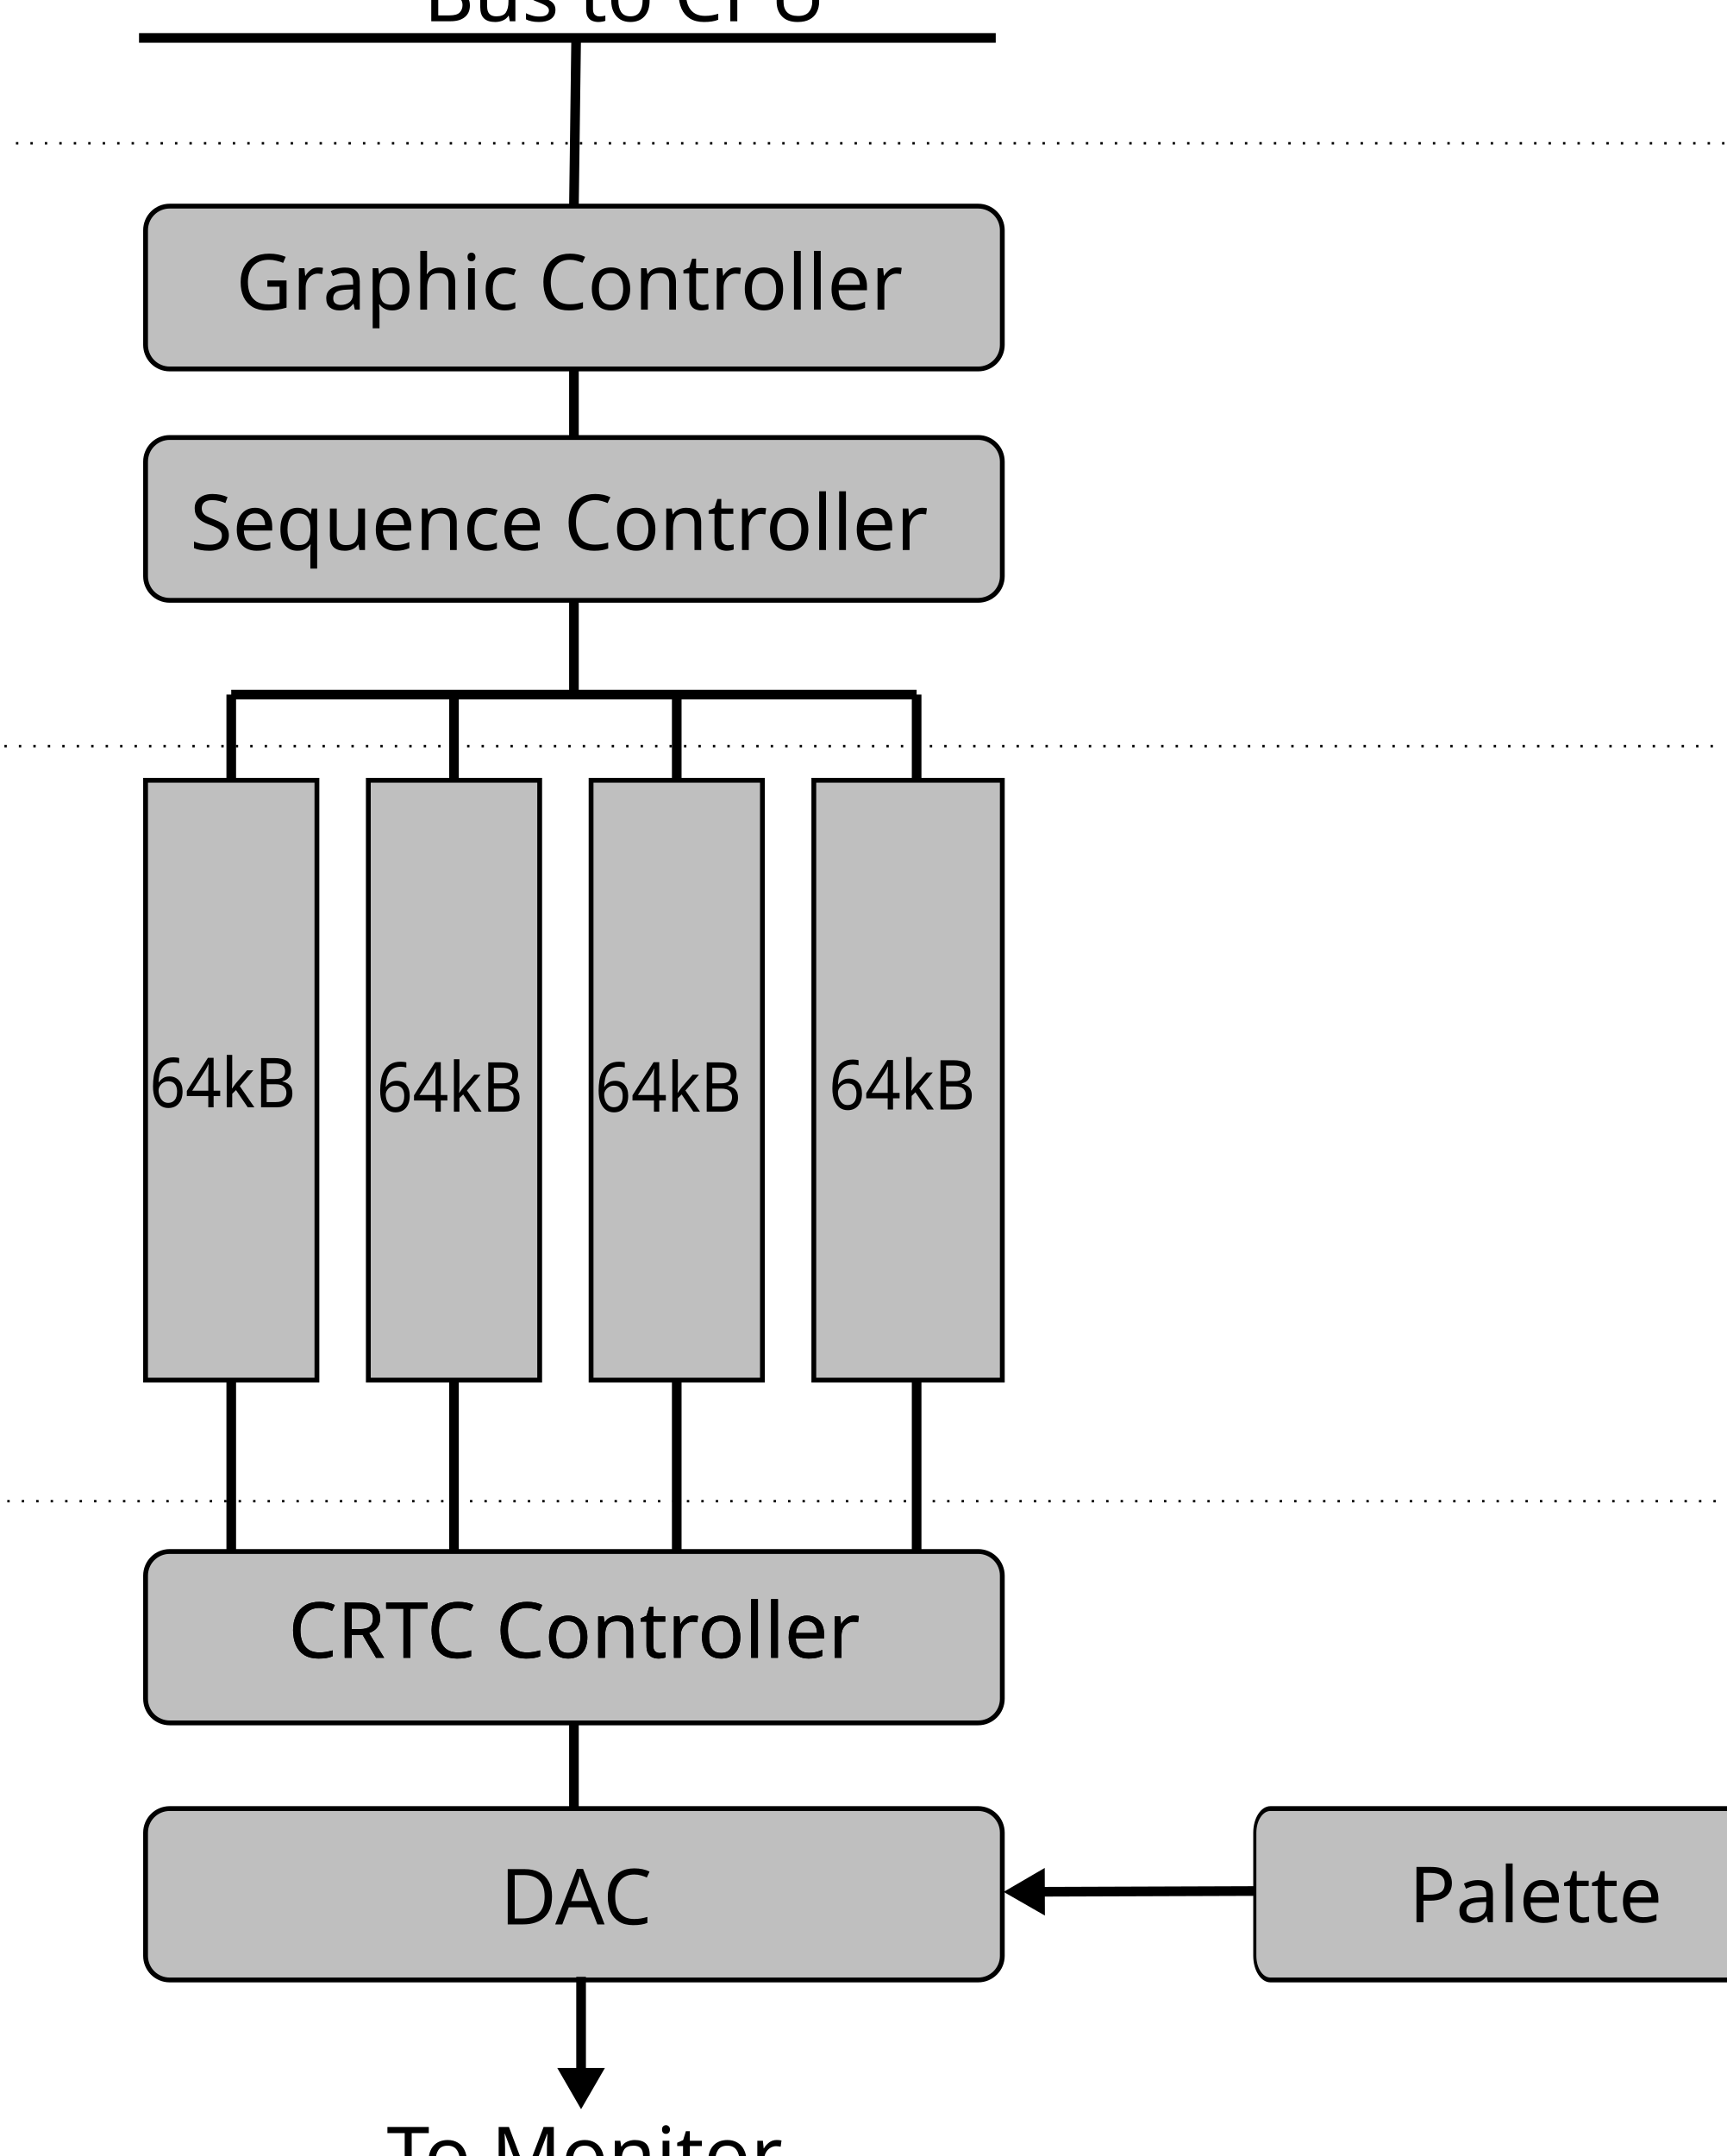
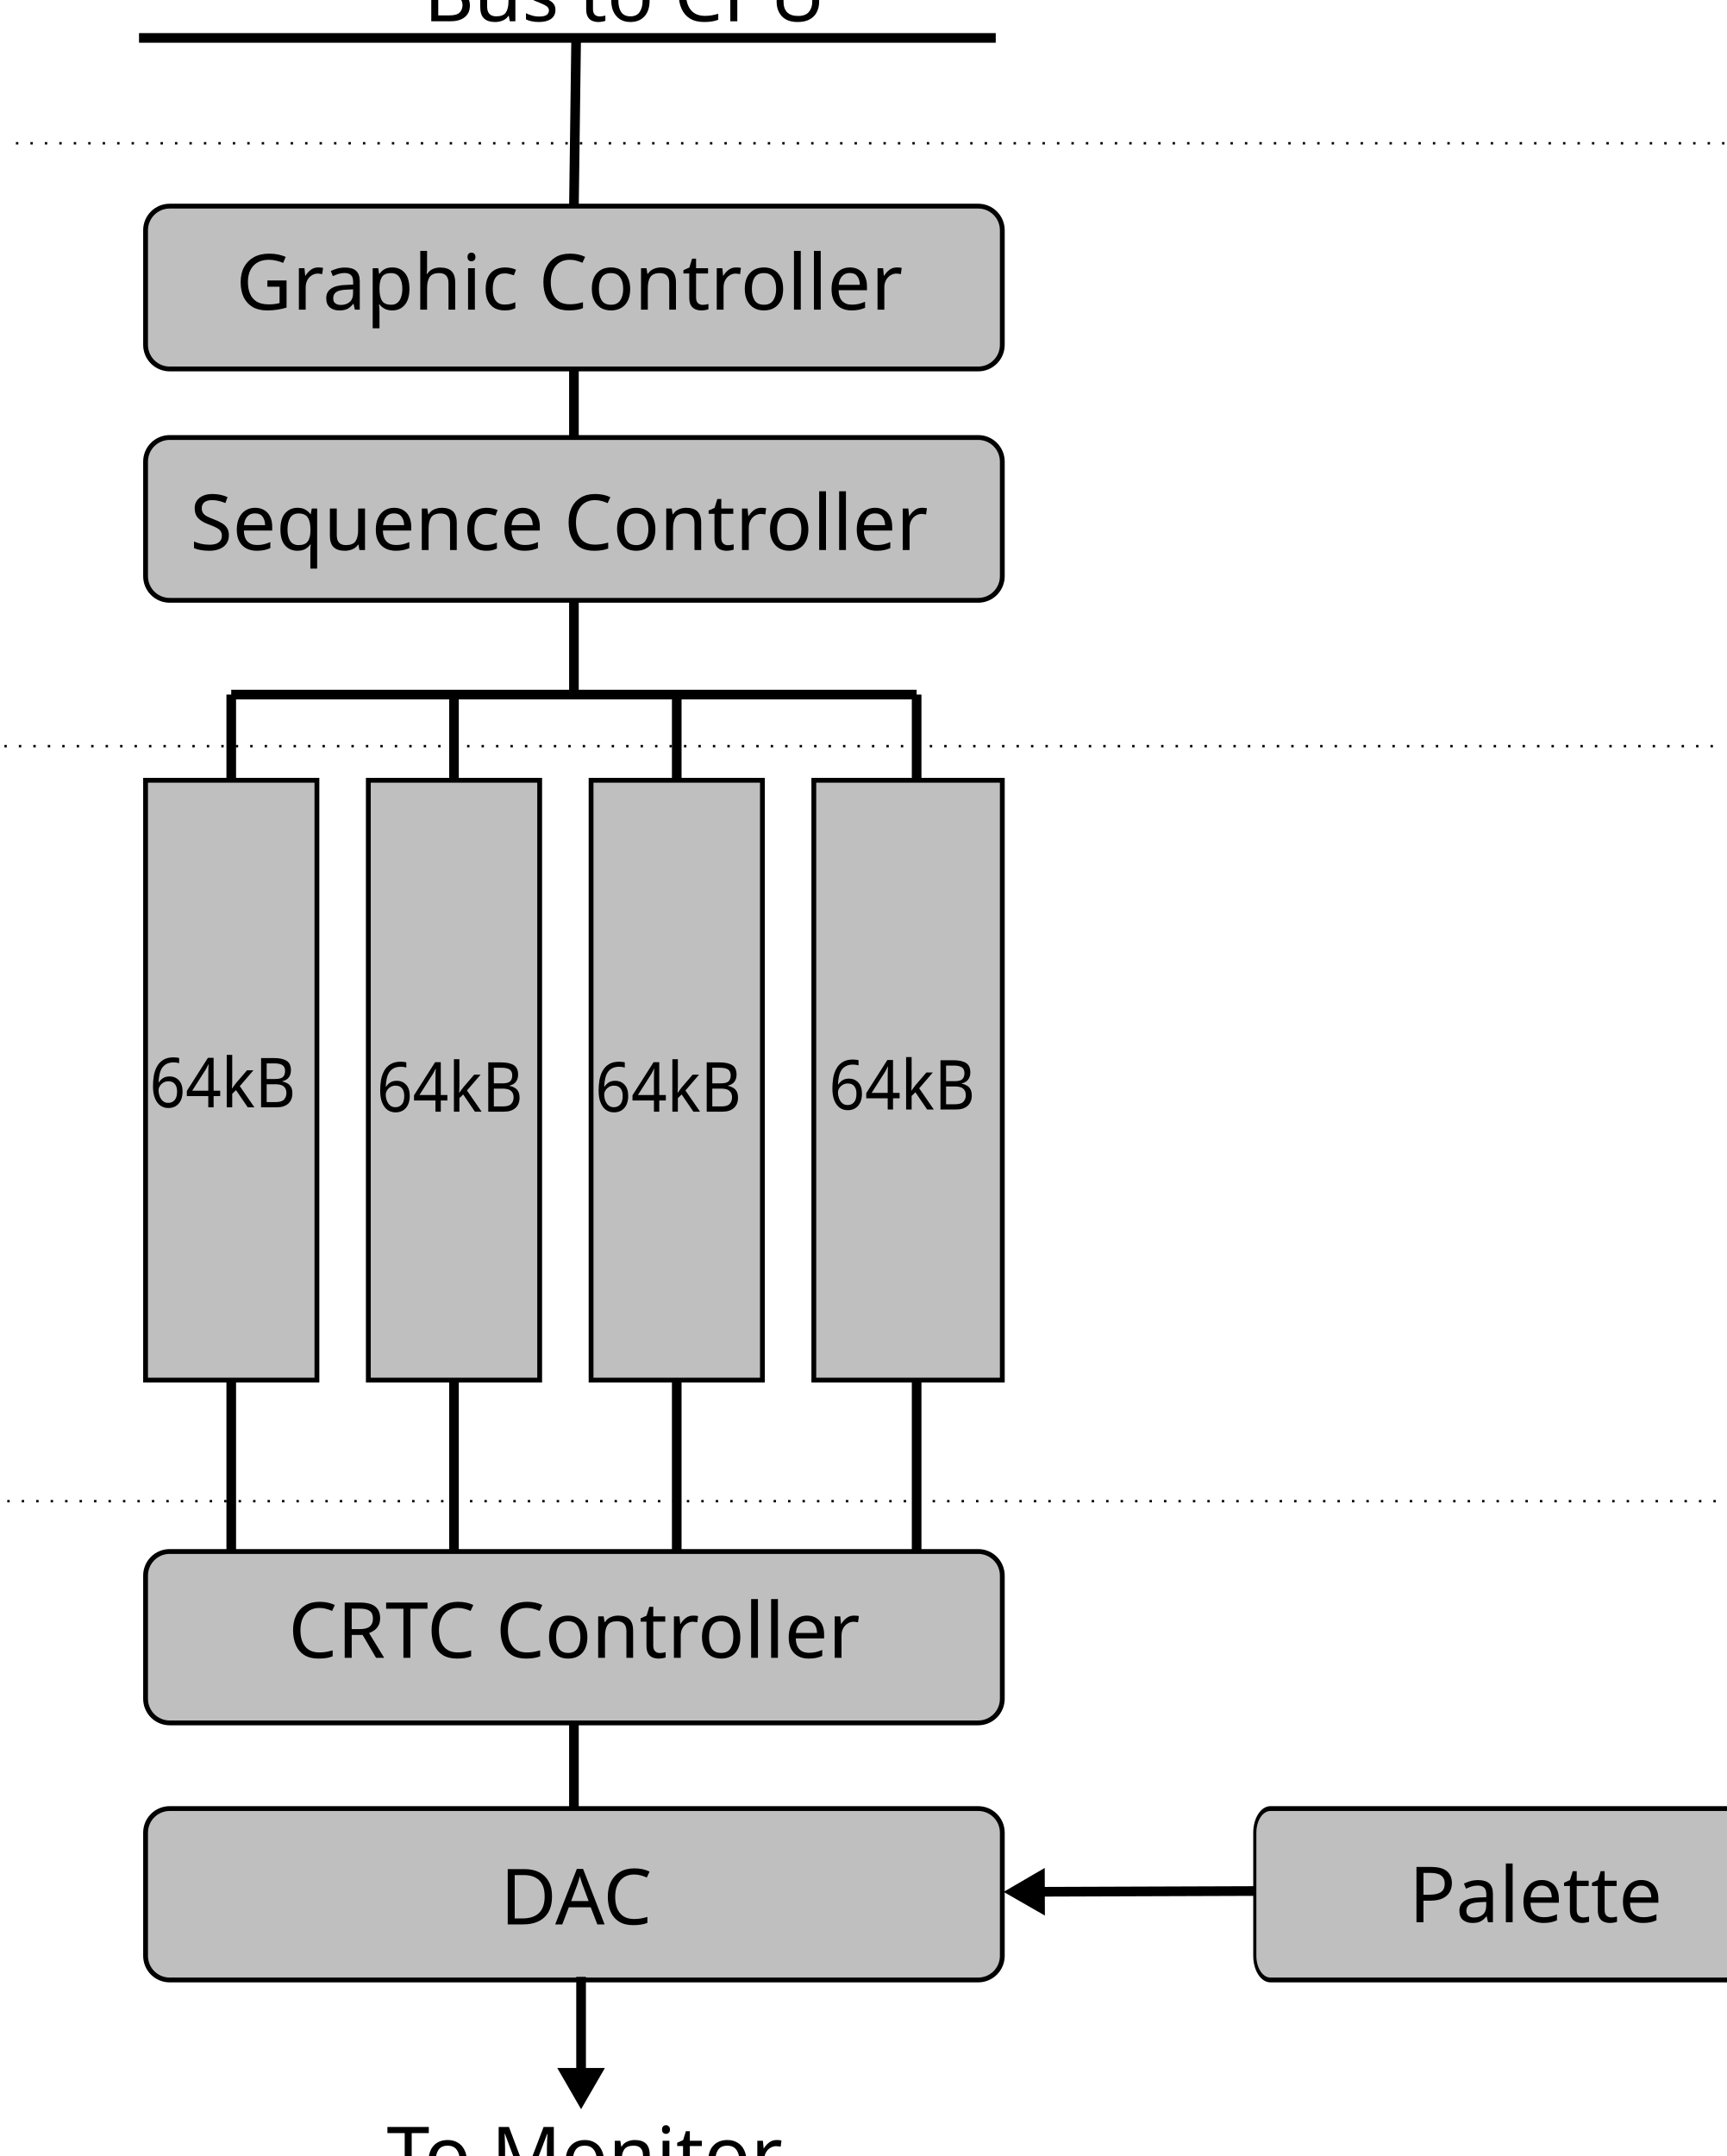
- <svg xmlns="http://www.w3.org/2000/svg" version="1.1" width="357.12" height="445.751" id="svg2" xml:space="preserve">
+ <svg xmlns="http://www.w3.org/2000/svg" id="svg2" version="1.1" width="357.12" height="445.751" xml:space="preserve">
  <defs id="defs6">
-     <marker refX="0" refY="0" orient="auto" id="TriangleOutM" style="overflow:visible">
-       <path d="m 5.77,0 -8.65,5 0,-10 8.65,5 z" transform="scale(0.4,0.4)" id="path4874" style="fill-rule:evenodd;stroke:#000000;stroke-width:1pt;marker-start:none" />
+     <marker orient="auto" refY="0.0" refX="0.0" id="TriangleOutM" style="overflow:visible">
+       <path id="path4874" d="M 5.77,0.0 L -2.88,5.0 L -2.88,-5.0 L 5.77,0.0 z " style="fill-rule:evenodd;stroke:#000000;stroke-width:1.0pt;marker-start:none" transform="scale(0.4)" />
    </marker>
-     <marker refX="0" refY="0" orient="auto" id="TriangleOutL" style="overflow:visible">
-       <path d="m 5.77,0 -8.65,5 0,-10 8.65,5 z" transform="scale(0.8,0.8)" id="path4871" style="fill-rule:evenodd;stroke:#000000;stroke-width:1pt;marker-start:none" />
+     <marker orient="auto" refY="0.0" refX="0.0" id="TriangleOutL" style="overflow:visible">
+       <path id="path4871" d="M 5.77,0.0 L -2.88,5.0 L -2.88,-5.0 L 5.77,0.0 z " style="fill-rule:evenodd;stroke:#000000;stroke-width:1.0pt;marker-start:none" transform="scale(0.8)" />
    </marker>
  </defs>
-   <g transform="matrix(1.25,0,0,-1.25,0,445.7513)" id="g10">
-     <g transform="translate(22.99874,-89.04708)" id="g22">
-       <path d="m 0,439.376 141.734,0" id="path24" style="fill:none;stroke:#000000;stroke-width:1.594;stroke-linecap:butt;stroke-linejoin:miter;stroke-miterlimit:10;stroke-opacity:1;stroke-dasharray:none" />
+   <g id="g10" transform="matrix(1.25,0,0,-1.25,0,445.7513)">
+     <g id="g22" transform="translate(22.99874,-89.04708)">
+       <path id="path24" style="fill:none;stroke:#000000;stroke-width:1.594;stroke-linecap:butt;stroke-linejoin:miter;stroke-miterlimit:10;stroke-opacity:1;stroke-dasharray:none" d="m 0,439.376 141.734,0" />
    </g>
-     <g transform="translate(24.08294,-98.44349)" id="g42">
-       <path d="m 0,416.965 0,-18.96 c 0,-2.201 1.784,-3.985 3.985,-3.985 l 133.764,0 c 2.201,0 3.985,1.784 3.985,3.985 l 0,18.96 c 0,2.201 -1.784,3.985 -3.985,3.985 l -133.764,0 C 1.784,420.95 0,419.166 0,416.965 z" id="path44" style="fill:#bfbfbf;fill-opacity:1;fill-rule:nonzero;stroke:#000000;stroke-width:0.797;stroke-linecap:butt;stroke-linejoin:miter;stroke-miterlimit:10;stroke-opacity:1;stroke-dasharray:none" />
+     <g id="g42" transform="translate(24.08294,-98.44349)">
+       <path id="path44" style="fill:#bfbfbf;fill-opacity:1;fill-rule:nonzero;stroke:#000000;stroke-width:0.797;stroke-linecap:butt;stroke-linejoin:miter;stroke-miterlimit:10;stroke-opacity:1;stroke-dasharray:none" d="m 0,416.965 0,-18.96 c 0,-2.201 1.784,-3.985 3.985,-3.985 l 133.764,0 c 2.201,0 3.985,1.784 3.985,3.985 l 0,18.96 c 0,2.201 -1.784,3.985 -3.985,3.985 l -133.764,0 C 1.784,420.95 0,419.166 0,416.965 z" />
    </g>
-     <g transform="translate(24.08294,-98.44349)" id="g62">
-       <path d="m 0,378.697 0,-18.959 c 0,-2.201 1.784,-3.985 3.985,-3.985 l 133.764,0 c 2.201,0 3.985,1.784 3.985,3.985 l 0,18.959 c 0,2.201 -1.784,3.985 -3.985,3.985 l -133.764,0 C 1.784,382.682 0,380.898 0,378.697 z" id="path64" style="fill:#bfbfbf;fill-opacity:1;fill-rule:nonzero;stroke:#000000;stroke-width:0.797;stroke-linecap:butt;stroke-linejoin:miter;stroke-miterlimit:10;stroke-opacity:1;stroke-dasharray:none" />
+     <g id="g62" transform="translate(24.08294,-98.44349)">
+       <path id="path64" style="fill:#bfbfbf;fill-opacity:1;fill-rule:nonzero;stroke:#000000;stroke-width:0.797;stroke-linecap:butt;stroke-linejoin:miter;stroke-miterlimit:10;stroke-opacity:1;stroke-dasharray:none" d="m 0,378.697 0,-18.959 c 0,-2.201 1.784,-3.985 3.985,-3.985 l 133.764,0 c 2.201,0 3.985,1.784 3.985,3.985 l 0,18.959 c 0,2.201 -1.784,3.985 -3.985,3.985 l -133.764,0 C 1.784,382.682 0,380.898 0,378.697 z" />
    </g>
-     <g transform="translate(24.08294,-98.44349)" id="g82">
-       <path d="m 0,325.988 0,-99.214 28.347,0 0,99.214 -28.347,0 z" id="path84" style="fill:#bfbfbf;fill-opacity:1;fill-rule:nonzero;stroke:#000000;stroke-width:0.797;stroke-linecap:butt;stroke-linejoin:miter;stroke-miterlimit:10;stroke-opacity:1;stroke-dasharray:none" />
+     <g id="g82" transform="translate(24.08294,-98.44349)">
+       <path id="path84" style="fill:#bfbfbf;fill-opacity:1;fill-rule:nonzero;stroke:#000000;stroke-width:0.797;stroke-linecap:butt;stroke-linejoin:miter;stroke-miterlimit:10;stroke-opacity:1;stroke-dasharray:none" d="m 0,325.988 0,-99.214 28.347,0 0,99.214 -28.347,0 z" />
    </g>
-     <g transform="translate(24.08294,-98.44349)" id="g102">
-       <path d="m 36.851,325.988 0,-99.214 28.347,0 0,99.214 -28.347,0 z" id="path104" style="fill:#bfbfbf;fill-opacity:1;fill-rule:nonzero;stroke:#000000;stroke-width:0.797;stroke-linecap:butt;stroke-linejoin:miter;stroke-miterlimit:10;stroke-opacity:1;stroke-dasharray:none" />
+     <g id="g102" transform="translate(24.08294,-98.44349)">
+       <path id="path104" style="fill:#bfbfbf;fill-opacity:1;fill-rule:nonzero;stroke:#000000;stroke-width:0.797;stroke-linecap:butt;stroke-linejoin:miter;stroke-miterlimit:10;stroke-opacity:1;stroke-dasharray:none" d="m 36.851,325.988 0,-99.214 28.347,0 0,99.214 -28.347,0 z" />
    </g>
-     <g transform="translate(24.08294,-98.44349)" id="g122">
-       <path d="m 73.702,325.988 0,-99.214 28.347,0 0,99.214 -28.347,0 z" id="path124" style="fill:#bfbfbf;fill-opacity:1;fill-rule:nonzero;stroke:#000000;stroke-width:0.797;stroke-linecap:butt;stroke-linejoin:miter;stroke-miterlimit:10;stroke-opacity:1;stroke-dasharray:none" />
+     <g id="g122" transform="translate(24.08294,-98.44349)">
+       <path id="path124" style="fill:#bfbfbf;fill-opacity:1;fill-rule:nonzero;stroke:#000000;stroke-width:0.797;stroke-linecap:butt;stroke-linejoin:miter;stroke-miterlimit:10;stroke-opacity:1;stroke-dasharray:none" d="m 73.702,325.988 0,-99.214 28.347,0 0,99.214 -28.347,0 z" />
    </g>
-     <g transform="translate(24.08294,-98.44349)" id="g142">
-       <path d="m 110.552,325.988 0,-99.214 31.182,0 0,99.214 -31.182,0 z" id="path144" style="fill:#bfbfbf;fill-opacity:1;fill-rule:nonzero;stroke:#000000;stroke-width:0.797;stroke-linecap:butt;stroke-linejoin:miter;stroke-miterlimit:10;stroke-opacity:1;stroke-dasharray:none" />
+     <g id="g142" transform="translate(24.08294,-98.44349)">
+       <path id="path144" style="fill:#bfbfbf;fill-opacity:1;fill-rule:nonzero;stroke:#000000;stroke-width:0.797;stroke-linecap:butt;stroke-linejoin:miter;stroke-miterlimit:10;stroke-opacity:1;stroke-dasharray:none" d="m 110.552,325.988 0,-99.214 31.182,0 0,99.214 -31.182,0 z" />
    </g>
-     <g transform="translate(24.08294,-98.44349)" id="g162">
-       <path d="m 0,194.443 0,-20.377 c 0,-2.201 1.784,-3.985 3.985,-3.985 l 133.764,0 c 2.201,0 3.985,1.784 3.985,3.985 l 0,20.377 c 0,2.201 -1.784,3.985 -3.985,3.985 l -133.764,0 C 1.784,198.428 0,196.643 0,194.443 z" id="path164" style="fill:#bfbfbf;fill-opacity:1;fill-rule:nonzero;stroke:#000000;stroke-width:0.797;stroke-linecap:butt;stroke-linejoin:miter;stroke-miterlimit:10;stroke-opacity:1;stroke-dasharray:none" />
+     <g id="g162" transform="translate(24.08294,-98.44349)">
+       <path id="path164" style="fill:#bfbfbf;fill-opacity:1;fill-rule:nonzero;stroke:#000000;stroke-width:0.797;stroke-linecap:butt;stroke-linejoin:miter;stroke-miterlimit:10;stroke-opacity:1;stroke-dasharray:none" d="m 0,194.443 0,-20.377 c 0,-2.201 1.784,-3.985 3.985,-3.985 l 133.764,0 c 2.201,0 3.985,1.784 3.985,3.985 l 0,20.377 c 0,2.201 -1.784,3.985 -3.985,3.985 l -133.764,0 C 1.784,198.428 0,196.643 0,194.443 z" />
    </g>
-     <g transform="translate(24.08294,-98.44349)" id="g182">
-       <path d="m 0,131.546 0,20.377 c 0,2.201 1.784,3.985 3.985,3.985 l 133.764,0 c 2.201,0 3.985,-1.784 3.985,-3.985 l 0,-20.377 c 0,-2.201 -1.784,-3.985 -3.985,-3.985 l -133.764,0 C 1.784,127.561 0,129.345 0,131.546 z" id="path184" style="fill:#bfbfbf;fill-opacity:1;fill-rule:nonzero;stroke:#000000;stroke-width:0.797;stroke-linecap:butt;stroke-linejoin:miter;stroke-miterlimit:10;stroke-opacity:1;stroke-dasharray:none" />
+     <g id="g182" transform="translate(24.08294,-98.44349)">
+       <path id="path184" style="fill:#bfbfbf;fill-opacity:1;fill-rule:nonzero;stroke:#000000;stroke-width:0.797;stroke-linecap:butt;stroke-linejoin:miter;stroke-miterlimit:10;stroke-opacity:1;stroke-dasharray:none" d="m 0,131.546 0,20.377 c 0,2.201 1.784,3.985 3.985,3.985 l 133.764,0 c 2.201,0 3.985,-1.784 3.985,-3.985 l 0,-20.377 c 0,-2.201 -1.784,-3.985 -3.985,-3.985 l -133.764,0 C 1.784,127.561 0,129.345 0,131.546 z" />
    </g>
-     <g transform="translate(24.08294,-98.44349)" id="g202">
-       <path d="M 71.228,448.411 70.867,420.95" id="path204" style="fill:none;stroke:#000000;stroke-width:1.594;stroke-linecap:butt;stroke-linejoin:miter;stroke-miterlimit:10;stroke-opacity:1;stroke-dasharray:none" />
+     <g id="g202" transform="translate(24.08294,-98.44349)">
+       <path id="path204" style="fill:none;stroke:#000000;stroke-width:1.594;stroke-linecap:butt;stroke-linejoin:miter;stroke-miterlimit:10;stroke-opacity:1;stroke-dasharray:none" d="M 71.228,448.411 70.867,420.95" />
    </g>
-     <g transform="translate(24.08294,-98.44349)" id="g206">
-       <path d="m 70.867,394.02 0,-11.339" id="path208" style="fill:none;stroke:#000000;stroke-width:1.594;stroke-linecap:butt;stroke-linejoin:miter;stroke-miterlimit:10;stroke-opacity:1;stroke-dasharray:none" />
+     <g id="g206" transform="translate(24.08294,-98.44349)">
+       <path id="path208" style="fill:none;stroke:#000000;stroke-width:1.594;stroke-linecap:butt;stroke-linejoin:miter;stroke-miterlimit:10;stroke-opacity:1;stroke-dasharray:none" d="m 70.867,394.02 0,-11.339" />
    </g>
-     <g transform="translate(24.08294,-98.44349)" id="g210">
-       <path d="m 70.867,340.162 0,15.591" id="path212" style="fill:none;stroke:#000000;stroke-width:1.594;stroke-linecap:butt;stroke-linejoin:miter;stroke-miterlimit:10;stroke-opacity:1;stroke-dasharray:none" />
+     <g id="g210" transform="translate(24.08294,-98.44349)">
+       <path id="path212" style="fill:none;stroke:#000000;stroke-width:1.594;stroke-linecap:butt;stroke-linejoin:miter;stroke-miterlimit:10;stroke-opacity:1;stroke-dasharray:none" d="m 70.867,340.162 0,15.591" />
    </g>
-     <g transform="translate(24.08294,-98.44349)" id="g214">
-       <path d="m 14.173,340.162 113.387,0" id="path216" style="fill:none;stroke:#000000;stroke-width:1.594;stroke-linecap:butt;stroke-linejoin:miter;stroke-miterlimit:10;stroke-opacity:1;stroke-dasharray:none" />
+     <g id="g214" transform="translate(24.08294,-98.44349)">
+       <path id="path216" style="fill:none;stroke:#000000;stroke-width:1.594;stroke-linecap:butt;stroke-linejoin:miter;stroke-miterlimit:10;stroke-opacity:1;stroke-dasharray:none" d="m 14.173,340.162 113.387,0" />
    </g>
-     <g transform="translate(24.08294,-98.44349)" id="g218">
-       <path d="m 14.173,340.162 0,-14.173" id="path220" style="fill:none;stroke:#000000;stroke-width:1.594;stroke-linecap:butt;stroke-linejoin:miter;stroke-miterlimit:10;stroke-opacity:1;stroke-dasharray:none" />
+     <g id="g218" transform="translate(24.08294,-98.44349)">
+       <path id="path220" style="fill:none;stroke:#000000;stroke-width:1.594;stroke-linecap:butt;stroke-linejoin:miter;stroke-miterlimit:10;stroke-opacity:1;stroke-dasharray:none" d="m 14.173,340.162 0,-14.173" />
    </g>
-     <g transform="translate(24.08294,-98.44349)" id="g222">
-       <path d="m 51.024,340.162 0,-14.173" id="path224" style="fill:none;stroke:#000000;stroke-width:1.594;stroke-linecap:butt;stroke-linejoin:miter;stroke-miterlimit:10;stroke-opacity:1;stroke-dasharray:none" />
+     <g id="g222" transform="translate(24.08294,-98.44349)">
+       <path id="path224" style="fill:none;stroke:#000000;stroke-width:1.594;stroke-linecap:butt;stroke-linejoin:miter;stroke-miterlimit:10;stroke-opacity:1;stroke-dasharray:none" d="m 51.024,340.162 0,-14.173" />
    </g>
-     <g transform="translate(24.08294,-98.44349)" id="g226">
-       <path d="m 87.875,340.162 0,-14.173" id="path228" style="fill:none;stroke:#000000;stroke-width:1.594;stroke-linecap:butt;stroke-linejoin:miter;stroke-miterlimit:10;stroke-opacity:1;stroke-dasharray:none" />
+     <g id="g226" transform="translate(24.08294,-98.44349)">
+       <path id="path228" style="fill:none;stroke:#000000;stroke-width:1.594;stroke-linecap:butt;stroke-linejoin:miter;stroke-miterlimit:10;stroke-opacity:1;stroke-dasharray:none" d="m 87.875,340.162 0,-14.173" />
    </g>
-     <g transform="translate(24.08294,-98.44349)" id="g230">
-       <path d="m 127.561,340.162 0,-14.173" id="path232" style="fill:none;stroke:#000000;stroke-width:1.594;stroke-linecap:butt;stroke-linejoin:miter;stroke-miterlimit:10;stroke-opacity:1;stroke-dasharray:none" />
+     <g id="g230" transform="translate(24.08294,-98.44349)">
+       <path id="path232" style="fill:none;stroke:#000000;stroke-width:1.594;stroke-linecap:butt;stroke-linejoin:miter;stroke-miterlimit:10;stroke-opacity:1;stroke-dasharray:none" d="m 127.561,340.162 0,-14.173" />
    </g>
-     <g transform="translate(24.08294,-98.44349)" id="g234">
-       <path d="m 14.173,226.774 0,-28.347" id="path236" style="fill:none;stroke:#000000;stroke-width:1.594;stroke-linecap:butt;stroke-linejoin:miter;stroke-miterlimit:10;stroke-opacity:1;stroke-dasharray:none" />
+     <g id="g234" transform="translate(24.08294,-98.44349)">
+       <path id="path236" style="fill:none;stroke:#000000;stroke-width:1.594;stroke-linecap:butt;stroke-linejoin:miter;stroke-miterlimit:10;stroke-opacity:1;stroke-dasharray:none" d="m 14.173,226.774 0,-28.347" />
    </g>
-     <g transform="translate(24.08294,-98.44349)" id="g238">
-       <path d="m 51.024,226.774 0,-28.347" id="path240" style="fill:none;stroke:#000000;stroke-width:1.594;stroke-linecap:butt;stroke-linejoin:miter;stroke-miterlimit:10;stroke-opacity:1;stroke-dasharray:none" />
+     <g id="g238" transform="translate(24.08294,-98.44349)">
+       <path id="path240" style="fill:none;stroke:#000000;stroke-width:1.594;stroke-linecap:butt;stroke-linejoin:miter;stroke-miterlimit:10;stroke-opacity:1;stroke-dasharray:none" d="m 51.024,226.774 0,-28.347" />
    </g>
-     <g transform="translate(24.08294,-98.44349)" id="g242">
-       <path d="m 87.875,226.774 0,-28.347" id="path244" style="fill:none;stroke:#000000;stroke-width:1.594;stroke-linecap:butt;stroke-linejoin:miter;stroke-miterlimit:10;stroke-opacity:1;stroke-dasharray:none" />
+     <g id="g242" transform="translate(24.08294,-98.44349)">
+       <path id="path244" style="fill:none;stroke:#000000;stroke-width:1.594;stroke-linecap:butt;stroke-linejoin:miter;stroke-miterlimit:10;stroke-opacity:1;stroke-dasharray:none" d="m 87.875,226.774 0,-28.347" />
    </g>
-     <g transform="translate(24.08294,-98.44349)" id="g246">
-       <path d="m 127.561,226.774 0,-28.347" id="path248" style="fill:none;stroke:#000000;stroke-width:1.594;stroke-linecap:butt;stroke-linejoin:miter;stroke-miterlimit:10;stroke-opacity:1;stroke-dasharray:none" />
+     <g id="g246" transform="translate(24.08294,-98.44349)">
+       <path id="path248" style="fill:none;stroke:#000000;stroke-width:1.594;stroke-linecap:butt;stroke-linejoin:miter;stroke-miterlimit:10;stroke-opacity:1;stroke-dasharray:none" d="m 127.561,226.774 0,-28.347" />
    </g>
-     <g transform="translate(24.08294,-98.44349)" id="g250">
-       <path d="m 70.867,170.081 0,-14.173" id="path252" style="fill:none;stroke:#000000;stroke-width:1.594;stroke-linecap:butt;stroke-linejoin:miter;stroke-miterlimit:10;stroke-opacity:1;stroke-dasharray:none" />
+     <g id="g250" transform="translate(24.08294,-98.44349)">
+       <path id="path252" style="fill:none;stroke:#000000;stroke-width:1.594;stroke-linecap:butt;stroke-linejoin:miter;stroke-miterlimit:10;stroke-opacity:1;stroke-dasharray:none" d="m 70.867,170.081 0,-14.173" />
    </g>
-     <g transform="translate(24.08294,-98.44349)" id="g264">
+     <g id="g264" transform="translate(24.08294,-98.44349)">
      <g transform="translate(41.232,101.979)" id="g266">
        <g id="g268">
          <g transform="translate(-45.296,94.176)" id="g270">
-             <text transform="matrix(1,0,0,-1,45.296,-94.176)" id="text272">
-               <tspan x="0" y="0" id="tspan274" style="font-size:11.955px;font-variant:normal;font-weight:normal;writing-mode:lr-tb;fill:#000000;fill-opacity:1;fill-rule:nonzero;stroke:none;font-family:CMTT12;-inkscape-font-specification:CMTT12" />
+             <text id="text272" transform="matrix(1,0,0,-1,45.296,-94.176)">
+               <tspan id="tspan274" x="0" style="font-size:11.955px;font-variant:normal;font-weight:normal;writing-mode:lr-tb;fill:#000000;fill-opacity:1;fill-rule:nonzero;stroke:none;font-family:CMTT12;-inkscape-font-specification:CMTT12" y="0" />
            </text>
            <g transform="translate(45.296,-94.176)" id="g276" />
          </g>
        </g>
        <g transform="translate(-41.232,-101.979)" id="g278" />
      </g>
    </g>
-     <g transform="translate(2.634075,-97.96685)" id="g280">
-       <path d="m 0,430.871 283.468,0" id="path282" style="fill:none;stroke:#000000;stroke-width:0.399;stroke-linecap:butt;stroke-linejoin:miter;stroke-miterlimit:10;stroke-opacity:1;stroke-dasharray:0.399, 1.993;stroke-dashoffset:0" />
+     <g id="g280" transform="translate(2.634075,-97.96685)">
+       <path id="path282" style="fill:none;stroke:#000000;stroke-width:0.399;stroke-linecap:butt;stroke-linejoin:miter;stroke-miterlimit:10;stroke-opacity:1;stroke-dasharray:0.399, 1.993;stroke-dashoffset:0" d="m 0,430.871 283.468,0" />
    </g>
-     <g transform="translate(0.7275096,-101.3033)" id="g284">
-       <path d="m 0,334.492 283.468,0" id="path286" style="fill:none;stroke:#000000;stroke-width:0.399;stroke-linecap:butt;stroke-linejoin:miter;stroke-miterlimit:10;stroke-opacity:1;stroke-dasharray:0.399, 1.993;stroke-dashoffset:0" />
+     <g id="g284" transform="translate(0.7275096,-101.3033)">
+       <path id="path286" style="fill:none;stroke:#000000;stroke-width:0.399;stroke-linecap:butt;stroke-linejoin:miter;stroke-miterlimit:10;stroke-opacity:1;stroke-dasharray:0.399, 1.993;stroke-dashoffset:0" d="m 0,334.492 283.468,0" />
    </g>
    <g transform="translate(1.204151,-226.1834)" id="g3947">
-       <path d="m 0,334.492 283.468,0" id="path3949" style="fill:none;stroke:#000000;stroke-width:0.399;stroke-linecap:butt;stroke-linejoin:miter;stroke-miterlimit:10;stroke-opacity:1;stroke-dasharray:0.399, 1.993;stroke-dashoffset:0" />
+       <path d="m 0,334.492 283.468,0" style="fill:none;stroke:#000000;stroke-width:0.399;stroke-linecap:butt;stroke-linejoin:miter;stroke-miterlimit:10;stroke-opacity:1;stroke-dasharray:0.399, 1.993;stroke-dashoffset:0" id="path3949" />
    </g>
    <g transform="matrix(0.6478797,0,0,1,207.5899,-98.44349)" id="g3951">
-       <path d="m 0,131.546 0,20.377 c 0,2.201 1.784,3.985 3.985,3.985 l 133.764,0 c 2.201,0 3.985,-1.784 3.985,-3.985 l 0,-20.377 c 0,-2.201 -1.784,-3.985 -3.985,-3.985 l -133.764,0 C 1.784,127.561 0,129.345 0,131.546 z" id="path3953" style="fill:#bfbfbf;fill-opacity:1;fill-rule:nonzero;stroke:#000000;stroke-width:0.797;stroke-linecap:butt;stroke-linejoin:miter;stroke-miterlimit:10;stroke-opacity:1;stroke-dasharray:none" />
+       <path d="m 0,131.546 0,20.377 c 0,2.201 1.784,3.985 3.985,3.985 l 133.764,0 c 2.201,0 3.985,-1.784 3.985,-3.985 l 0,-20.377 c 0,-2.201 -1.784,-3.985 -3.985,-3.985 l -133.764,0 C 1.784,127.561 0,129.345 0,131.546 z" style="fill:#bfbfbf;fill-opacity:1;fill-rule:nonzero;stroke:#000000;stroke-width:0.797;stroke-linecap:butt;stroke-linejoin:miter;stroke-miterlimit:10;stroke-opacity:1;stroke-dasharray:none" id="path3953" />
    </g>
-     <path d="m 259.382,390.968 -46.158,0.16" transform="matrix(0.8,0,0,-0.8,0,356.601)" id="path5169" style="fill:none;stroke:#000000;stroke-width:2;stroke-linecap:butt;stroke-linejoin:miter;stroke-miterlimit:4;stroke-opacity:1;stroke-dasharray:none;marker-end:url(#TriangleOutM)" />
-     <text x="82.761" y="-38.308" transform="scale(1,-1)" id="text5353" xml:space="preserve" style="font-size:32px;font-style:normal;font-weight:normal;line-height:125%;letter-spacing:0px;word-spacing:0px;fill:#000000;fill-opacity:1;stroke:none;font-family:Sans">
-       <tspan x="82.761" y="-38.308" id="tspan5355" style="font-size:12.8px">DAC</tspan>
+     <path style="fill:none;stroke:#000000;stroke-width:2;stroke-linecap:butt;stroke-linejoin:miter;stroke-opacity:1;marker-end:url(#TriangleOutM);stroke-miterlimit:4;stroke-dasharray:none" d="m 259.382,390.968 -46.158,0.16" id="path5169" transform="matrix(0.8,0,0,-0.8,0,356.601)" />
+     <text xml:space="preserve" style="font-size:32px;font-style:normal;font-weight:normal;line-height:125%;letter-spacing:0px;word-spacing:0px;fill:#000000;fill-opacity:1;stroke:none;font-family:Sans" x="82.761" y="-38.308" id="text5353" transform="scale(1,-1)">
+       <tspan id="tspan5355" x="82.761" y="-38.308" style="font-size:12.8px">DAC</tspan>
    </text>
-     <text x="63.968" y="4.337" transform="scale(1,-1)" id="text5357" xml:space="preserve" style="font-size:32px;font-style:normal;font-weight:normal;line-height:125%;letter-spacing:0px;word-spacing:0px;fill:#000000;fill-opacity:1;stroke:none;font-family:Sans">
-       <tspan x="63.968" y="4.337" id="tspan5359" style="font-size:12.8px">To Monitor</tspan>
+     <text xml:space="preserve" style="font-size:32px;font-style:normal;font-weight:normal;line-height:125%;letter-spacing:0px;word-spacing:0px;fill:#000000;fill-opacity:1;stroke:none;font-family:Sans" x="63.968" y="4.337" id="text5357" transform="scale(1,-1)">
+       <tspan id="tspan5359" x="63.968" y="4.337" style="font-size:12.8px">To Monitor</tspan>
    </text>
-     <path d="m 120.166,408.708 0,21.684" transform="matrix(0.8,0,0,-0.8,0,356.601)" id="path5361" style="fill:none;stroke:#000000;stroke-width:2;stroke-linecap:butt;stroke-linejoin:miter;stroke-miterlimit:4;stroke-opacity:1;stroke-dasharray:none;marker-end:url(#TriangleOutM)" />
-     <text x="233.103" y="-38.67" transform="scale(1,-1)" id="text6095" xml:space="preserve" style="font-size:32px;font-style:normal;font-weight:normal;line-height:125%;letter-spacing:0px;word-spacing:0px;fill:#000000;fill-opacity:1;stroke:none;font-family:Sans">
-       <tspan x="233.103" y="-38.67" id="tspan6097" style="font-size:12.8px">Palette</tspan>
+     <path style="fill:none;stroke:#000000;stroke-width:2;stroke-linecap:butt;stroke-linejoin:miter;stroke-miterlimit:4;stroke-opacity:1;stroke-dasharray:none;marker-end:url(#TriangleOutM)" d="m 120.166,408.708 0,21.684" id="path5361" transform="matrix(0.8,0,0,-0.8,0,356.601)" />
+     <text xml:space="preserve" style="font-size:32px;font-style:normal;font-weight:normal;line-height:125%;letter-spacing:0px;word-spacing:0px;fill:#000000;fill-opacity:1;stroke:none;font-family:Sans" x="233.103" y="-38.67" id="text6095" transform="scale(1,-1)">
+       <tspan id="tspan6097" x="233.103" y="-38.67" style="font-size:12.8px">Palette</tspan>
    </text>
-     <text x="47.705" y="-82.399" transform="scale(1,-1)" id="text6099" xml:space="preserve" style="font-size:32px;font-style:normal;font-weight:normal;line-height:125%;letter-spacing:0px;word-spacing:0px;fill:#000000;fill-opacity:1;stroke:none;font-family:Sans">
-       <tspan x="47.705" y="-82.399" id="tspan6101" style="font-size:12.8px">CRTC Controller</tspan>
+     <text transform="scale(1,-1)" id="text6099" y="-82.399" x="47.705" style="font-size:32px;font-style:normal;font-weight:normal;line-height:125%;letter-spacing:0px;word-spacing:0px;fill:#000000;fill-opacity:1;stroke:none;font-family:Sans" xml:space="preserve">
+       <tspan style="font-size:12.8px" y="-82.399" x="47.705" id="tspan6101">CRTC Controller</tspan>
    </text>
-     <text x="143.647" y="-165.249" transform="scale(0.9546937,-1.047456)" id="text6103" xml:space="preserve" style="font-size:27.207px;font-style:normal;font-weight:normal;line-height:125%;letter-spacing:0px;word-spacing:0px;fill:#000000;fill-opacity:1;stroke:none;font-family:Sans">
-       <tspan x="143.647" y="-165.249" id="tspan6105" style="font-size:10.883px">64kB</tspan>
+     <text xml:space="preserve" style="font-size:27.207px;font-style:normal;font-weight:normal;line-height:125%;letter-spacing:0px;word-spacing:0px;fill:#000000;fill-opacity:1;stroke:none;font-family:Sans" x="143.647" y="-165.249" id="text6103" transform="scale(0.9546937,-1.047456)">
+       <tspan id="tspan6105" x="143.647" y="-165.249" style="font-size:10.883px">64kB</tspan>
    </text>
-     <text x="31.442" y="-265.629" transform="scale(1,-1)" id="text6107" xml:space="preserve" style="font-size:32px;font-style:normal;font-weight:normal;line-height:125%;letter-spacing:0px;word-spacing:0px;fill:#000000;fill-opacity:1;stroke:none;font-family:Sans">
-       <tspan x="31.442" y="-265.629" id="tspan6109" style="font-size:12.8px">Sequence Controller</tspan>
+     <text transform="scale(1,-1)" id="text6107" y="-265.629" x="31.442" style="font-size:32px;font-style:normal;font-weight:normal;line-height:125%;letter-spacing:0px;word-spacing:0px;fill:#000000;fill-opacity:1;stroke:none;font-family:Sans" xml:space="preserve">
+       <tspan style="font-size:12.8px" y="-265.629" x="31.442" id="tspan6109">Sequence Controller</tspan>
    </text>
-     <text x="39.031" y="-305.383" transform="scale(1,-1)" id="text6111" xml:space="preserve" style="font-size:32px;font-style:normal;font-weight:normal;line-height:125%;letter-spacing:0px;word-spacing:0px;fill:#000000;fill-opacity:1;stroke:none;font-family:Sans">
-       <tspan x="39.031" y="-305.383" id="tspan6113" style="font-size:12.8px">Graphic Controller</tspan>
+     <text xml:space="preserve" style="font-size:32px;font-style:normal;font-weight:normal;line-height:125%;letter-spacing:0px;word-spacing:0px;fill:#000000;fill-opacity:1;stroke:none;font-family:Sans" x="39.031" y="-305.383" id="text6111" transform="scale(1,-1)">
+       <tspan id="tspan6113" x="39.031" y="-305.383" style="font-size:12.8px">Graphic Controller</tspan>
    </text>
-     <text x="103.142" y="-164.904" transform="scale(0.9546937,-1.047456)" id="text6115" xml:space="preserve" style="font-size:27.207px;font-style:normal;font-weight:normal;line-height:125%;letter-spacing:0px;word-spacing:0px;fill:#000000;fill-opacity:1;stroke:none;font-family:Sans">
-       <tspan x="103.142" y="-164.904" id="tspan6117" style="font-size:10.883px">64kB</tspan>
+     <text transform="scale(0.9546937,-1.047456)" id="text6115" y="-164.904" x="103.142" style="font-size:27.207px;font-style:normal;font-weight:normal;line-height:125%;letter-spacing:0px;word-spacing:0px;fill:#000000;fill-opacity:1;stroke:none;font-family:Sans" xml:space="preserve">
+       <tspan style="font-size:10.883px" y="-164.904" x="103.142" id="tspan6117">64kB</tspan>
    </text>
-     <text x="65.287" y="-164.904" transform="scale(0.9546937,-1.047456)" id="text6119" xml:space="preserve" style="font-size:27.207px;font-style:normal;font-weight:normal;line-height:125%;letter-spacing:0px;word-spacing:0px;fill:#000000;fill-opacity:1;stroke:none;font-family:Sans">
-       <tspan x="65.287" y="-164.904" id="tspan6121" style="font-size:10.883px">64kB</tspan>
+     <text xml:space="preserve" style="font-size:27.207px;font-style:normal;font-weight:normal;line-height:125%;letter-spacing:0px;word-spacing:0px;fill:#000000;fill-opacity:1;stroke:none;font-family:Sans" x="65.287" y="-164.904" id="text6119" transform="scale(0.9546937,-1.047456)">
+       <tspan id="tspan6121" x="65.287" y="-164.904" style="font-size:10.883px">64kB</tspan>
    </text>
-     <text x="25.918" y="-165.594" transform="scale(0.9546937,-1.047456)" id="text6123" xml:space="preserve" style="font-size:27.207px;font-style:normal;font-weight:normal;line-height:125%;letter-spacing:0px;word-spacing:0px;fill:#000000;fill-opacity:1;stroke:none;font-family:Sans">
-       <tspan x="25.918" y="-165.594" id="tspan6125" style="font-size:10.883px">64kB</tspan>
+     <text transform="scale(0.9546937,-1.047456)" id="text6123" y="-165.594" x="25.918" style="font-size:27.207px;font-style:normal;font-weight:normal;line-height:125%;letter-spacing:0px;word-spacing:0px;fill:#000000;fill-opacity:1;stroke:none;font-family:Sans" xml:space="preserve">
+       <tspan style="font-size:10.883px" y="-165.594" x="25.918" id="tspan6125">64kB</tspan>
    </text>
-     <text x="47.705" y="-82.399" transform="scale(1,-1)" id="text6127" xml:space="preserve" style="font-size:32px;font-style:normal;font-weight:normal;line-height:125%;letter-spacing:0px;word-spacing:0px;fill:#000000;fill-opacity:1;stroke:none;font-family:Sans">
-       <tspan x="47.705" y="-82.399" id="tspan6129" style="font-size:12.8px">CRTC Controller</tspan>
-     </text>
-     <text x="70.112" y="-353.088" transform="scale(1,-1)" id="text6131" xml:space="preserve" style="font-size:32px;font-style:normal;font-weight:normal;line-height:125%;letter-spacing:0px;word-spacing:0px;fill:#000000;fill-opacity:1;stroke:none;font-family:Sans">
-       <tspan x="70.112" y="-353.088" id="tspan6133" style="font-size:12.8px">Bus to CPU</tspan>
+     <text transform="scale(1,-1)" id="text6131" y="-353.088" x="70.112" style="font-size:32px;font-style:normal;font-weight:normal;line-height:125%;letter-spacing:0px;word-spacing:0px;fill:#000000;fill-opacity:1;stroke:none;font-family:Sans" xml:space="preserve">
+       <tspan style="font-size:12.8px" y="-353.088" x="70.112" id="tspan6133">Bus to CPU</tspan>
    </text>
  </g>
</svg>
